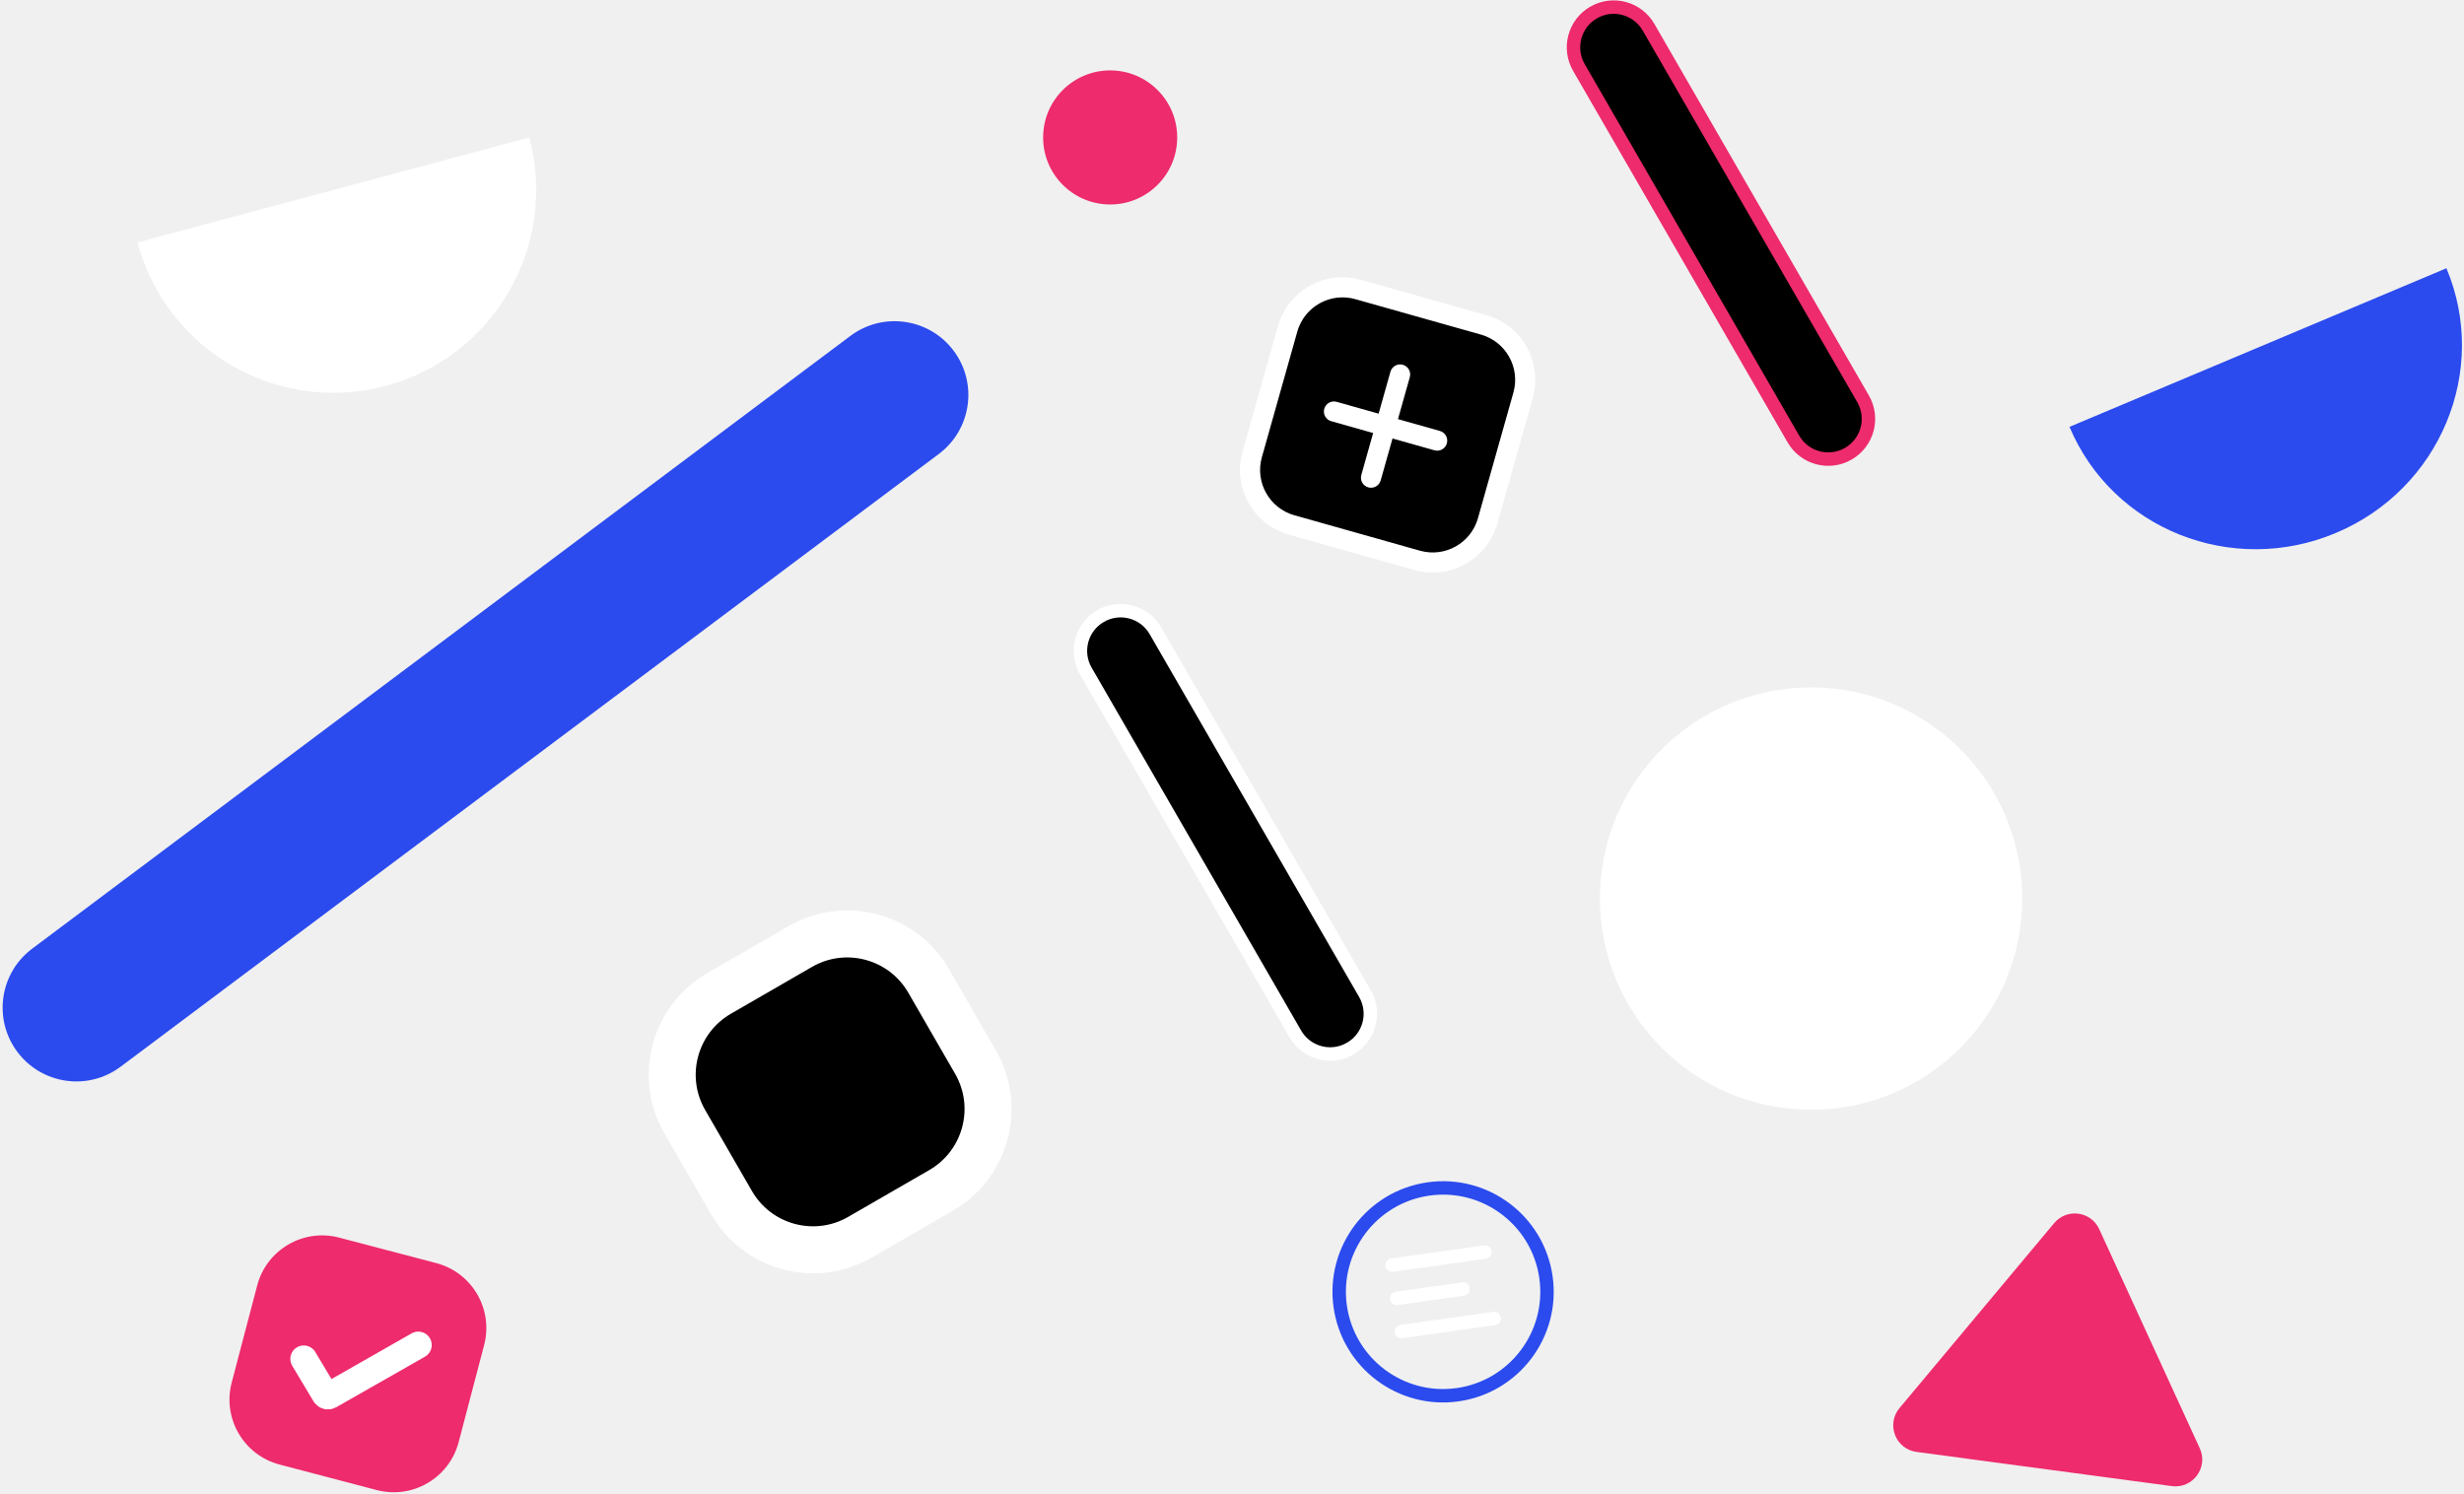
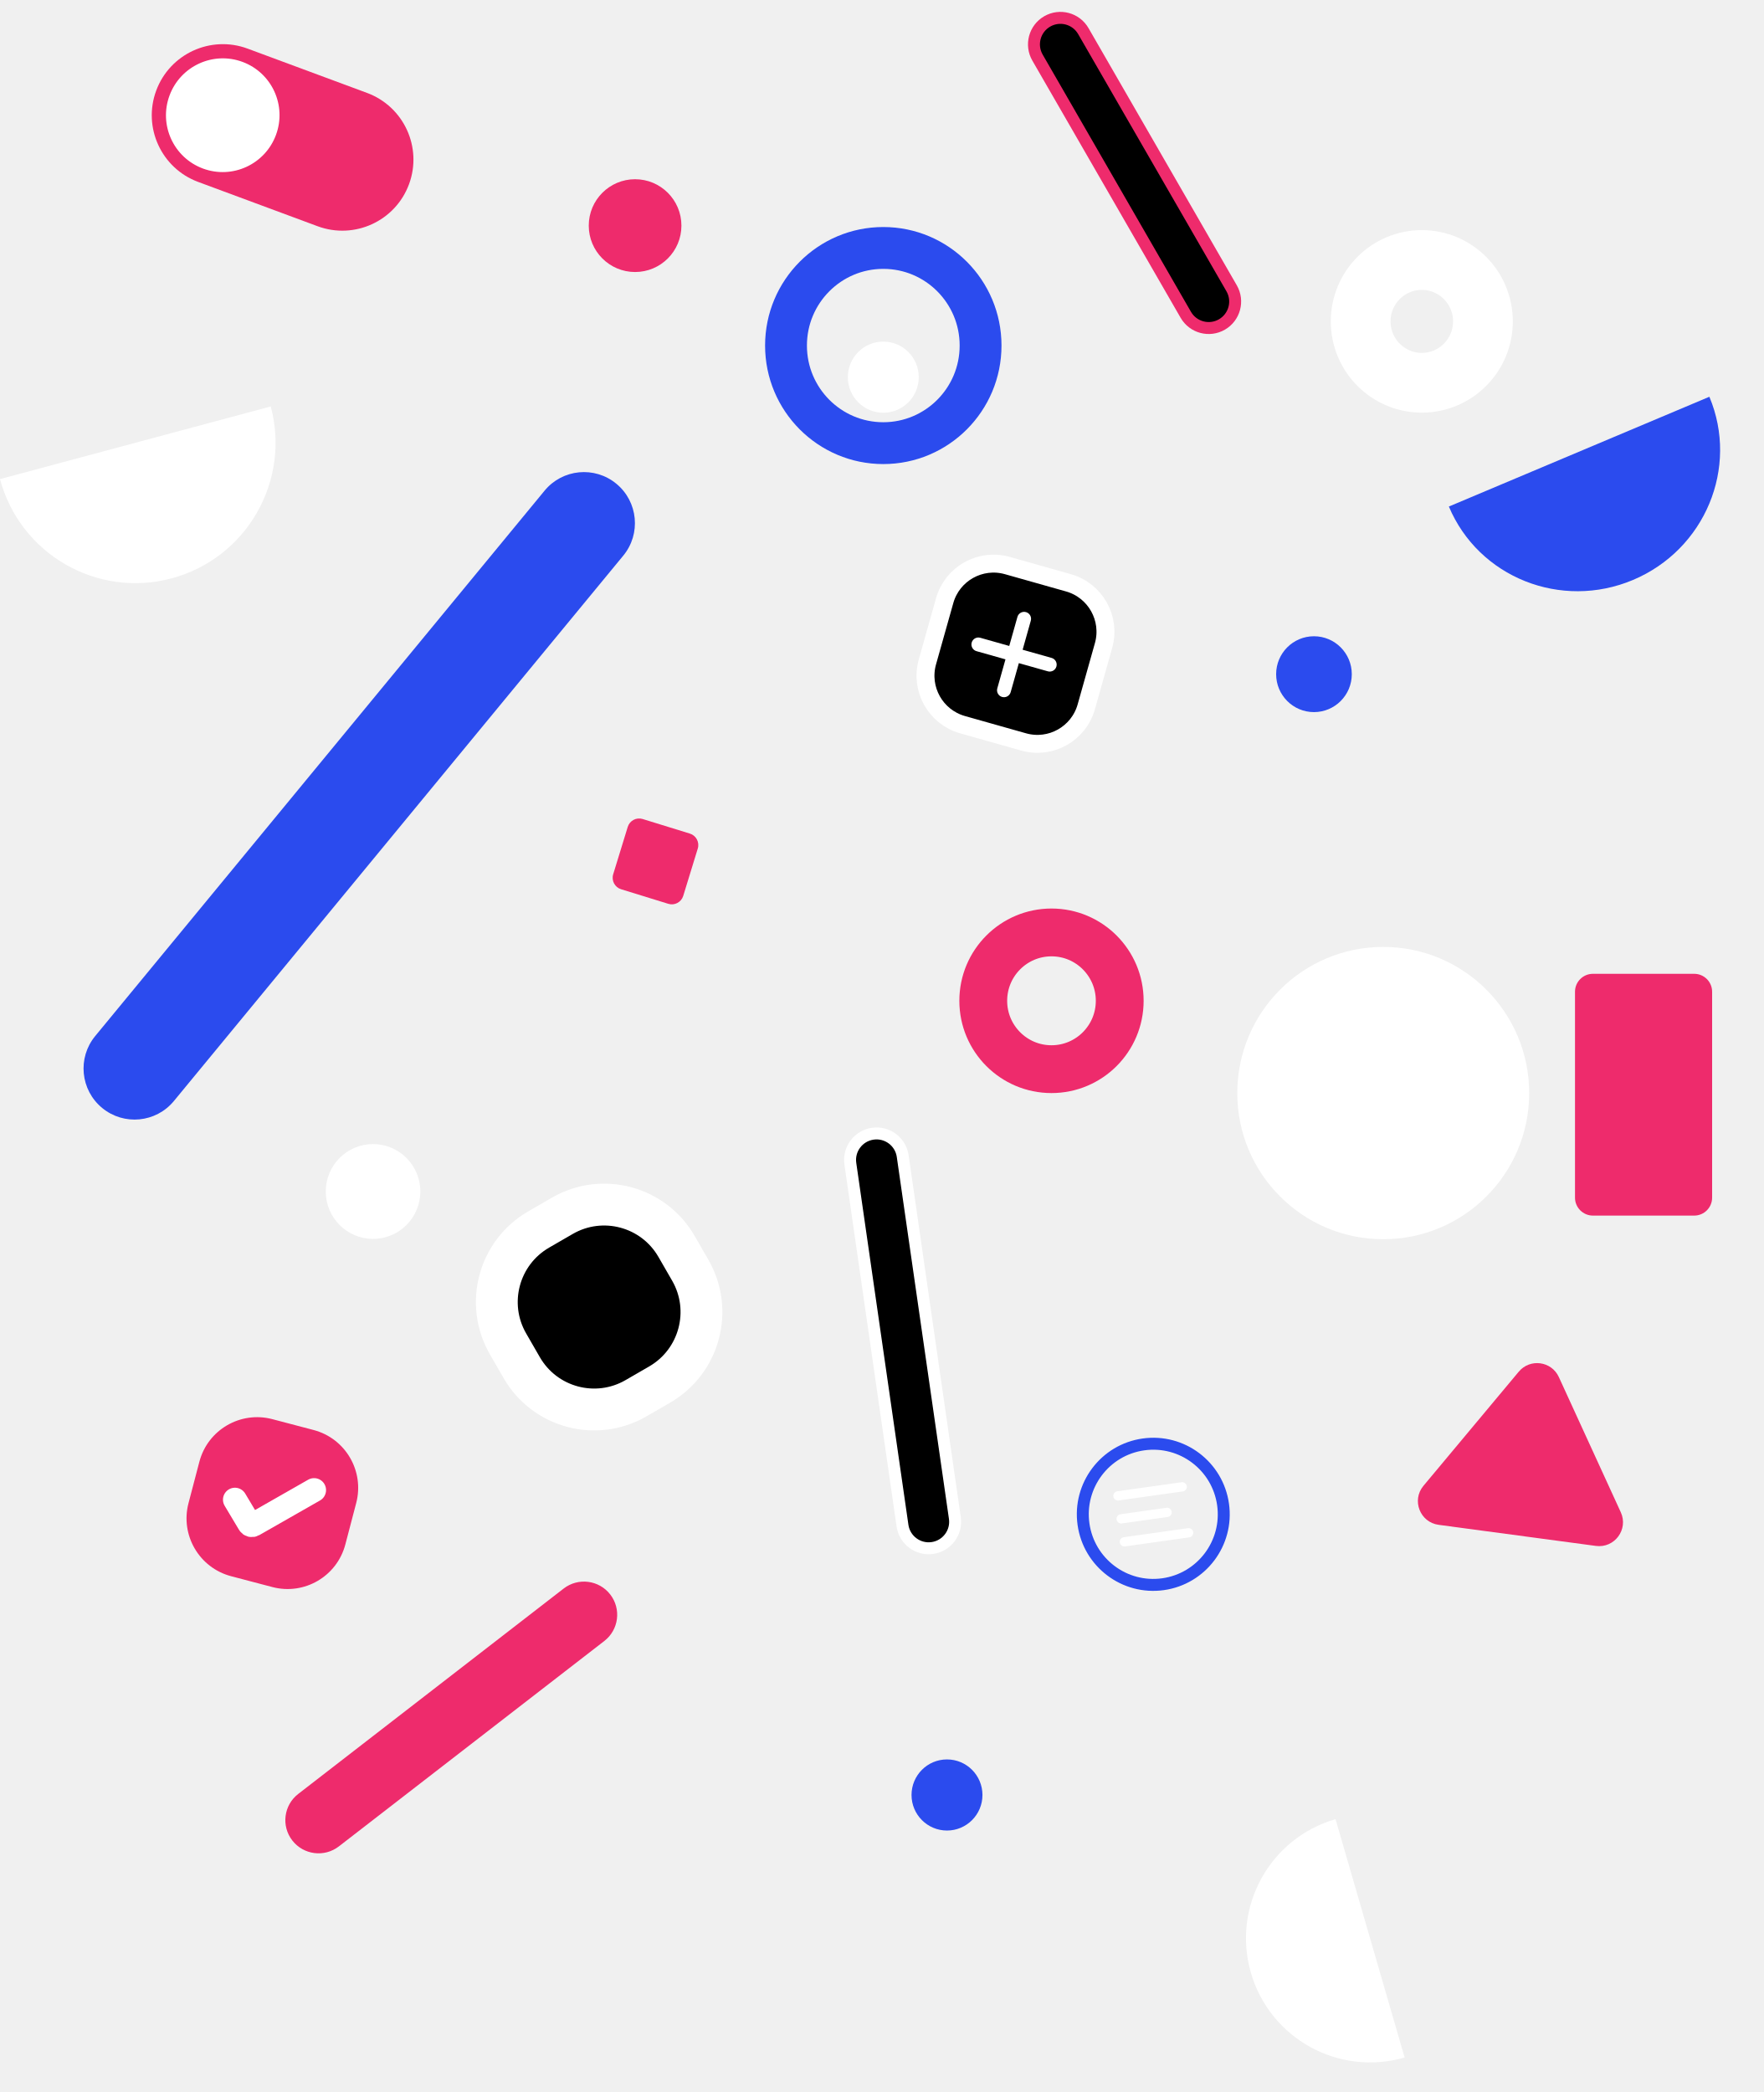
- <svg xmlns="http://www.w3.org/2000/svg" width="734" height="445" viewBox="0 0 734 445" fill="none">
-   <g clip-path="url(#clip0_2127_91704)">
-     <rect width="83.877" height="83.883" rx="28" transform="matrix(0.865994 -0.500054 0.499946 0.866056 190 309.943)" fill="black" stroke="white" stroke-width="14" />
-     <rect x="0.732" y="-2.732" width="151.783" height="23.959" rx="11.979" transform="matrix(-0.499946 -0.866056 0.865994 -0.500054 542.958 140.434)" fill="black" stroke="#EE2B6C" stroke-width="4" />
-     <rect width="348.457" height="43.943" rx="21.971" transform="matrix(0.800392 -0.599477 0.599545 0.800341 -8 295.8)" fill="#2B4BEE" />
-     <ellipse cx="539.504" cy="267.705" rx="62.906" ry="62.915" fill="white" />
-     <path d="M728.763 79.915C741.596 110.416 726.865 145.721 695.86 158.771C664.854 171.82 629.316 157.673 616.482 127.171L728.763 79.915Z" fill="#2B4BEE" />
-     <path d="M611.923 364.385C615.694 359.875 622.88 360.837 625.332 366.181L655.291 431.481C657.918 437.208 653.203 443.583 646.958 442.746L570.917 432.562C564.673 431.726 561.8 424.335 565.841 419.501L611.923 364.385Z" fill="#EE2B6C" />
-     <rect x="-0.732" y="2.732" width="148.787" height="23.959" rx="11.979" transform="matrix(0.499946 0.866057 -0.865994 0.500054 340.945 176.82)" fill="black" stroke="white" stroke-width="4" />
-     <path d="M460.533 380.561C462.912 397.491 451.118 413.144 434.191 415.523C417.264 417.903 401.613 406.107 399.234 389.177C396.855 372.247 408.649 356.595 425.576 354.215C442.503 351.836 458.154 363.631 460.533 380.561Z" stroke="#2B4BEE" stroke-width="4" />
-     <rect width="31.952" height="3.995" rx="1.997" transform="matrix(0.990265 -0.139193 0.139154 0.990271 412.396 375.226)" fill="white" />
-     <rect width="23.964" height="3.995" rx="1.997" transform="matrix(0.990265 -0.139193 0.139154 0.990271 413.787 385.116)" fill="white" />
-     <rect width="31.952" height="3.995" rx="1.997" transform="matrix(0.990265 -0.139193 0.139154 0.990271 415.174 395.004)" fill="white" />
-     <path d="M157.661 40.954C166.296 73.185 147.171 106.314 114.945 114.951C82.719 123.587 49.594 104.46 40.959 72.229L157.661 40.954Z" fill="white" />
-     <rect width="69.896" height="69.904" rx="20" transform="matrix(0.967198 0.254023 -0.253954 0.967216 81.6929 363.632)" fill="#EE2B6C" />
-     <path d="M90.487 404.845L96.818 415.424C97.097 415.891 97.699 416.049 98.171 415.78L124.607 400.716" stroke="white" stroke-width="8" stroke-linecap="round" />
-     <rect x="2.073" y="3.702" width="72.882" height="72.892" rx="17" transform="matrix(0.962419 0.271567 -0.271495 0.96244 387.193 77.4931)" fill="black" stroke="white" stroke-width="6" />
-     <path fill-rule="evenodd" clip-rule="evenodd" d="M405.523 141.502C405.074 143.094 406 144.749 407.593 145.199C409.185 145.648 410.84 144.721 411.289 143.129L414.813 130.634L427.305 134.159C428.897 134.608 430.552 133.682 431.002 132.089C431.451 130.497 430.524 128.842 428.932 128.392L416.44 124.868L419.965 112.372C420.414 110.78 419.487 109.125 417.895 108.676C416.303 108.227 414.648 109.153 414.199 110.745L410.674 123.241L398.181 119.715C396.588 119.266 394.933 120.193 394.484 121.785C394.035 123.377 394.962 125.033 396.554 125.482L409.047 129.007L405.523 141.502Z" fill="white" />
-     <ellipse cx="330.706" cy="40.947" rx="19.97" ry="19.973" fill="#EE2B6C" />
-   </g>
-   <defs>
-     <clipPath id="clip0_2127_91704">
-       <rect width="734" height="445" fill="white" />
-     </clipPath>
-   </defs>
+ <svg xmlns="http://www.w3.org/2000/svg" width="590" height="700" viewBox="0 0 590 700" fill="none">
+   <rect width="65.135" height="65.181" rx="28" transform="matrix(0.865722 -0.500525 0.499475 0.866328 156 425.412)" fill="black" stroke="white" stroke-width="14" />
+   <rect x="0.732" y="-2.734" width="117.051" height="17.712" rx="8.856" transform="matrix(-0.499475 -0.866328 0.865722 -0.500525 403.927 112.271)" fill="black" stroke="#EE2B6C" stroke-width="4" />
+   <rect width="270.604" height="34.145" rx="17.072" transform="matrix(0.635905 -0.771767 0.771061 0.636761 21 359.844)" fill="#2B4BEE" />
+   <ellipse cx="124.821" cy="398.68" rx="15.821" ry="15.863" fill="white" />
+   <rect width="24.528" height="24.583" rx="4" transform="matrix(0.95552 0.294928 -0.293486 0.955963 211.215 272.869)" fill="#EE2B6C" />
+   <path d="M328.104 115.623C328.104 133.678 313.513 148.282 295.552 148.282C277.592 148.282 263 133.678 263 115.623C263 97.569 277.592 82.965 295.552 82.965C313.513 82.965 328.104 97.569 328.104 115.623Z" stroke="#2B4BEE" stroke-width="14" />
+   <ellipse cx="295.553" cy="126.204" rx="11.866" ry="11.898" fill="white" />
+   <ellipse cx="316.866" cy="600.614" rx="11.866" ry="11.898" fill="#2B4BEE" />
+   <ellipse cx="462.835" cy="365.751" rx="48.834" ry="48.903" fill="white" />
+   <path d="M374.662 334.875C374.662 347.519 364.429 357.75 351.831 357.75C339.233 357.75 329 347.519 329 334.875C329 322.231 339.233 312 351.831 312C364.429 312 374.662 322.231 374.662 334.875Z" stroke="#EE2B6C" stroke-width="16" />
+   <path d="M469.993 688.464C447.971 694.835 424.944 682.145 418.559 660.12C412.175 638.095 424.852 615.076 446.874 608.705L469.993 688.464Z" fill="white" />
+   <rect width="134.511" height="22.203" rx="11.102" transform="matrix(0.790873 -0.61198 0.612965 0.79011 91 607.066)" fill="#EE2B6C" />
+   <ellipse cx="439.657" cy="225.587" rx="12.657" ry="12.691" fill="#2B4BEE" />
+   <rect x="527" y="325.844" width="45.881" height="80.903" rx="6" fill="#EE2B6C" />
+   <path d="M571.96 132.76C581.923 156.469 570.487 183.911 546.417 194.054C522.348 204.197 494.758 193.2 484.795 169.492L571.96 132.76Z" fill="#2B4BEE" />
+   <path d="M455.285 107.537C455.285 96.17 464.468 87 475.74 87C487.012 87 496.195 96.17 496.195 107.537C496.195 118.905 487.012 128.074 475.74 128.074C464.468 128.074 455.285 118.905 455.285 107.537Z" stroke="white" stroke-width="20" />
+   <path d="M508.181 458.977C511.951 454.462 519.143 455.426 521.594 460.775L542.324 506.016C544.948 511.742 540.234 518.113 533.991 517.276L481.376 510.22C475.133 509.383 472.259 501.995 476.295 497.161L508.181 458.977Z" fill="#EE2B6C" />
+   <rect x="-1.694" y="2.266" width="140.057" height="17.706" rx="8.853" transform="matrix(0.142605 0.98978 -0.989711 0.143079 303.272 379.437)" fill="black" stroke="white" stroke-width="4" />
+   <path d="M409.242 503.416C411.055 516.334 402.067 528.273 389.173 530.088C376.28 531.902 364.354 522.906 362.541 509.988C360.728 497.07 369.715 485.131 382.609 483.316C395.503 481.501 407.429 490.497 409.242 503.416Z" stroke="#2B4BEE" stroke-width="4" />
+   <rect width="24.805" height="3.105" rx="1.552" transform="matrix(0.990241 -0.139364 0.138982 0.990295 372.314 499.209)" fill="white" />
+   <rect width="18.604" height="3.105" rx="1.552" transform="matrix(0.990241 -0.139364 0.138982 0.990295 373.396 506.896)" fill="white" />
+   <rect width="24.805" height="3.105" rx="1.552" transform="matrix(0.990241 -0.139364 0.138982 0.990295 374.472 514.582)" fill="white" />
+   <path d="M90.597 136.001C97.3 161.053 82.454 186.804 57.436 193.517C32.419 200.23 6.703 185.363 5.44436e-06 160.31L90.597 136.001Z" fill="white" />
+   <rect width="90.206" height="47.576" rx="23.788" transform="matrix(0.937591 0.347739 -0.347774 0.937578 60.5459 7.99609)" fill="#EE2B6C" />
+   <ellipse rx="18.991" ry="19.03" transform="matrix(0.937591 0.347739 -0.347774 0.937578 74.5319 38.5538)" fill="white" />
+   <rect width="54.265" height="54.332" rx="20" transform="matrix(0.96712 0.254321 -0.253656 0.967295 71.7812 469.773)" fill="#EE2B6C" />
+   <path d="M78.609 501.805L83.41 509.84C83.69 510.308 84.292 510.466 84.764 510.196L105.096 498.596" stroke="white" stroke-width="8" stroke-linecap="round" />
+   <rect x="2.073" y="3.703" width="55.243" height="55.316" rx="17" transform="matrix(0.96233 0.271883 -0.271179 0.962529 319.71 180.487)" fill="black" stroke="white" stroke-width="6" />
+   <path fill-rule="evenodd" clip-rule="evenodd" d="M333.698 230.337C333.35 231.573 334.07 232.859 335.306 233.208C336.542 233.557 337.826 232.838 338.174 231.602L340.911 221.889L350.606 224.628C351.844 224.977 353.13 224.257 353.479 223.02C353.827 221.782 353.107 220.495 351.869 220.145L342.174 217.406L344.911 207.69C345.259 206.454 344.54 205.168 343.304 204.819C342.068 204.47 340.783 205.189 340.435 206.425L337.698 216.141L328.002 213.402C326.764 213.052 325.478 213.772 325.129 215.01C324.781 216.248 325.501 217.535 326.739 217.885L336.435 220.624L333.698 230.337Z" fill="white" />
+   <ellipse cx="212.503" cy="75.495" rx="15.503" ry="15.525" fill="#EE2B6C" />
</svg>
